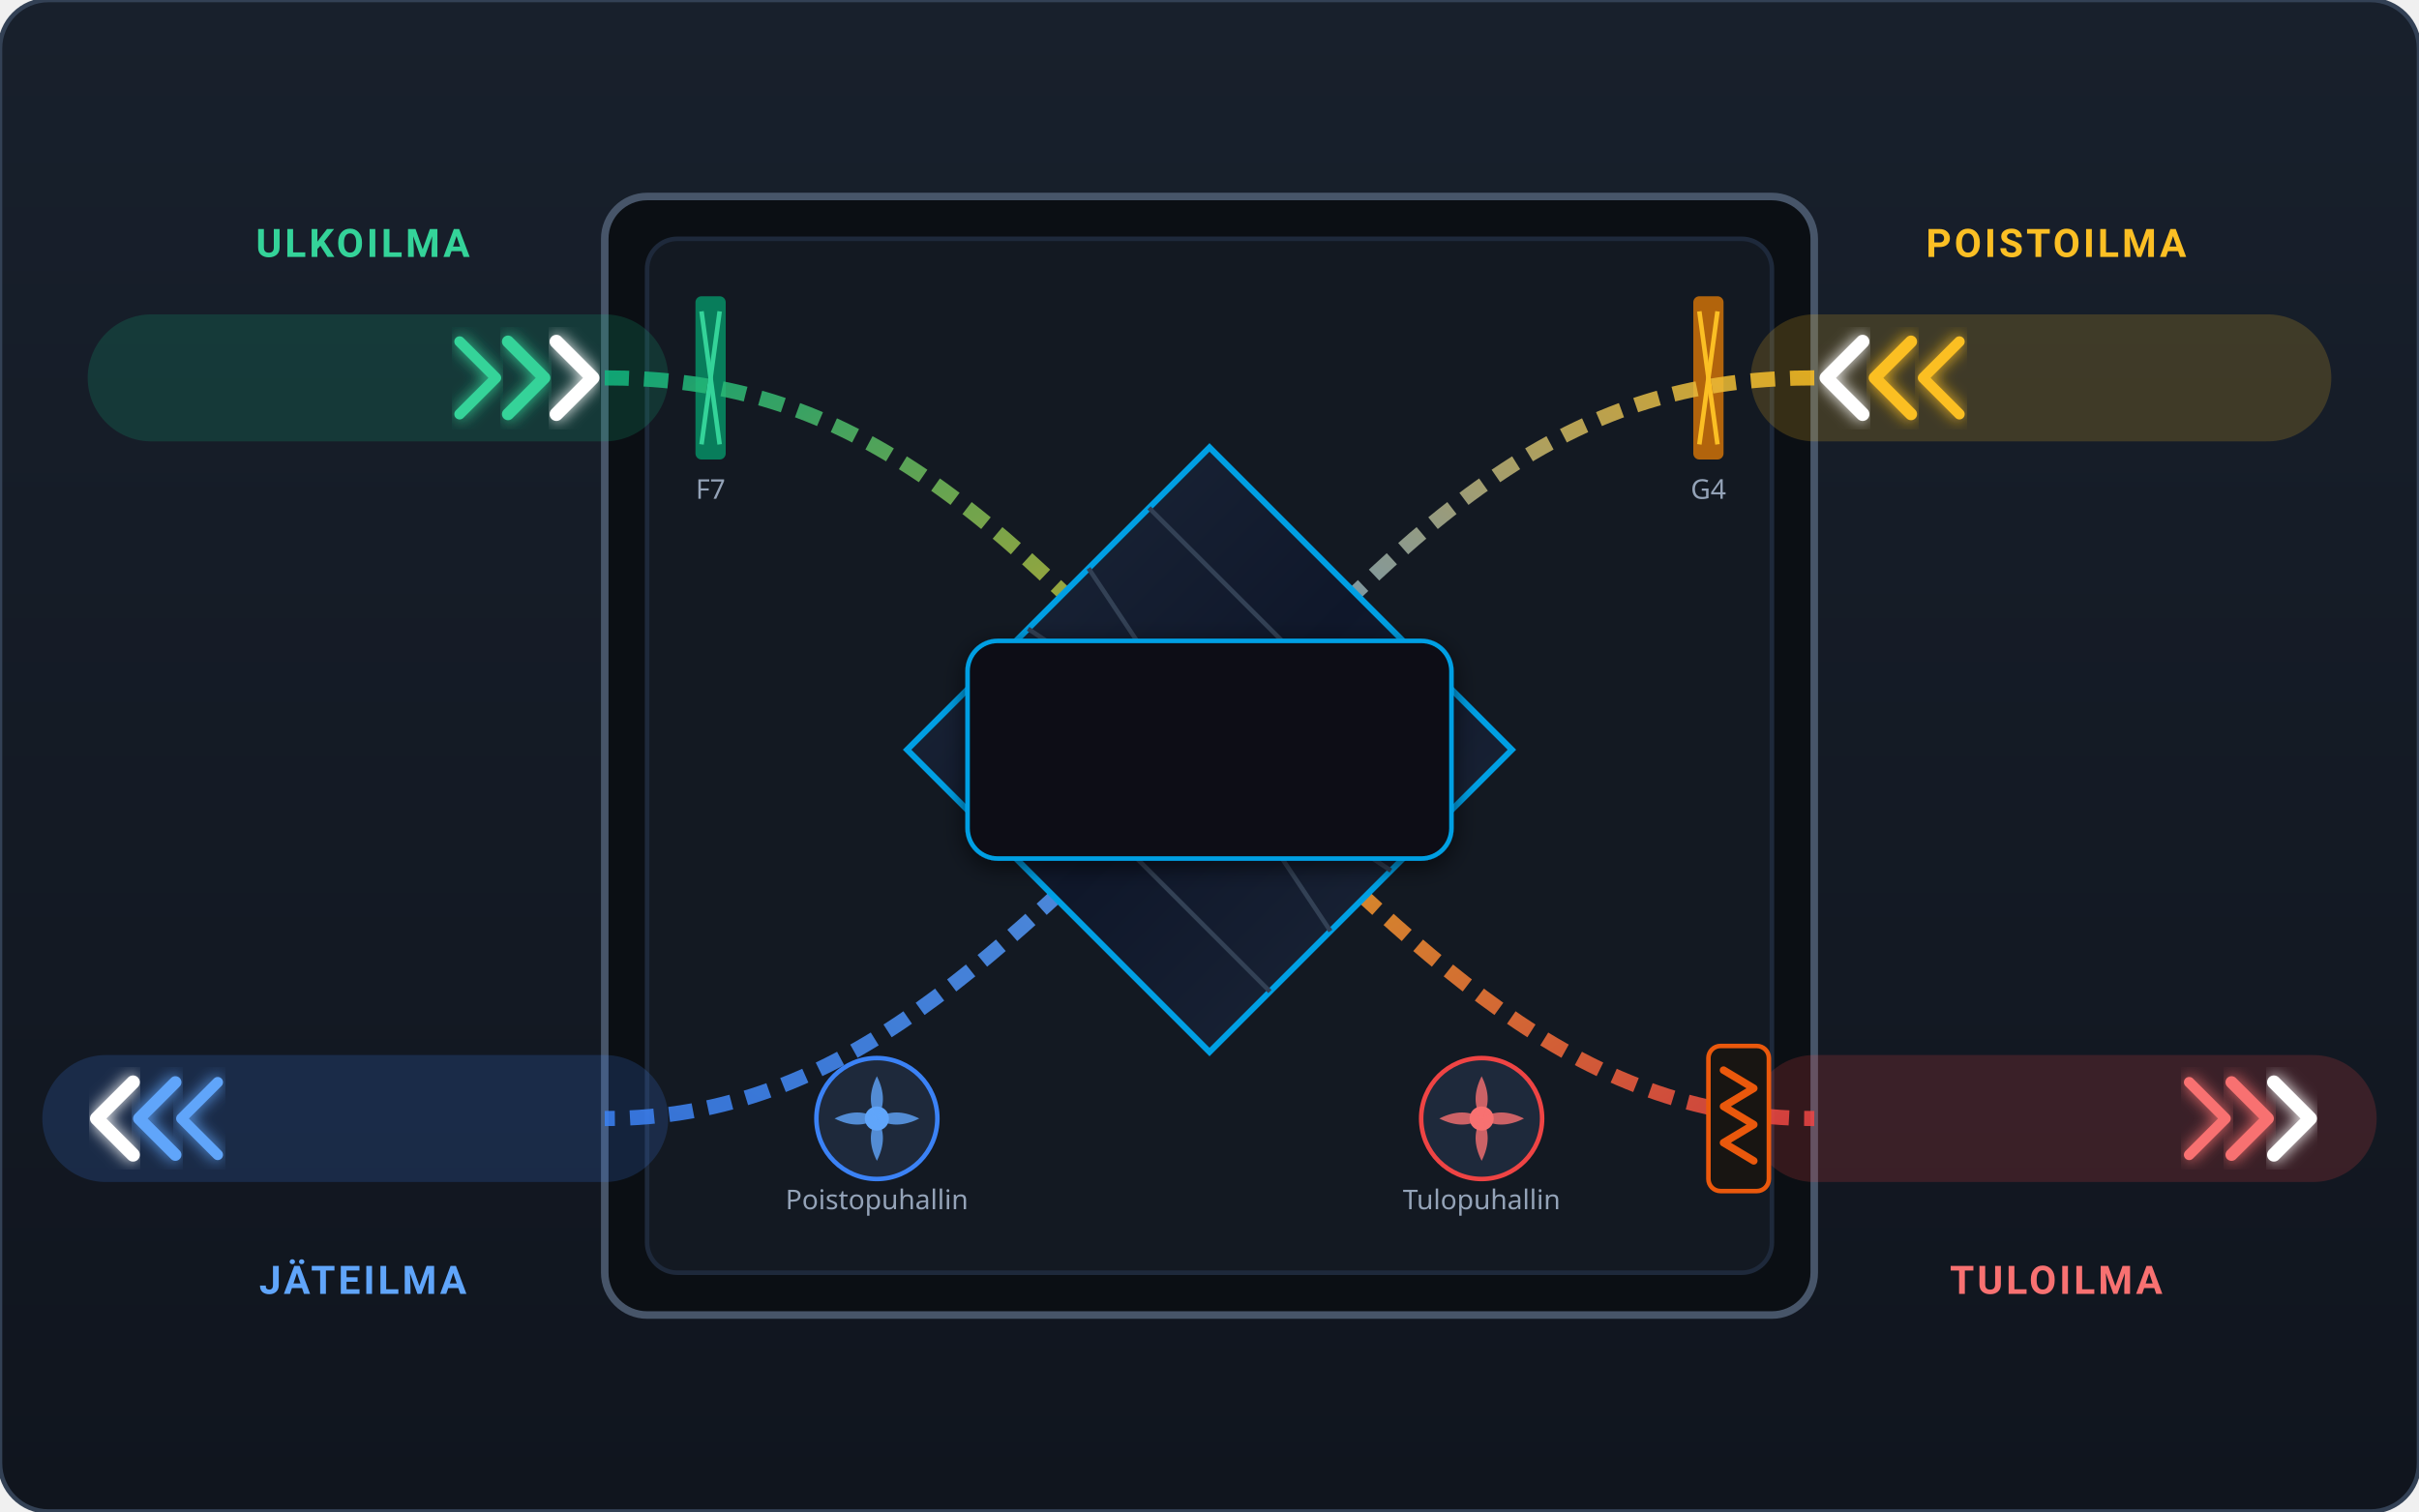
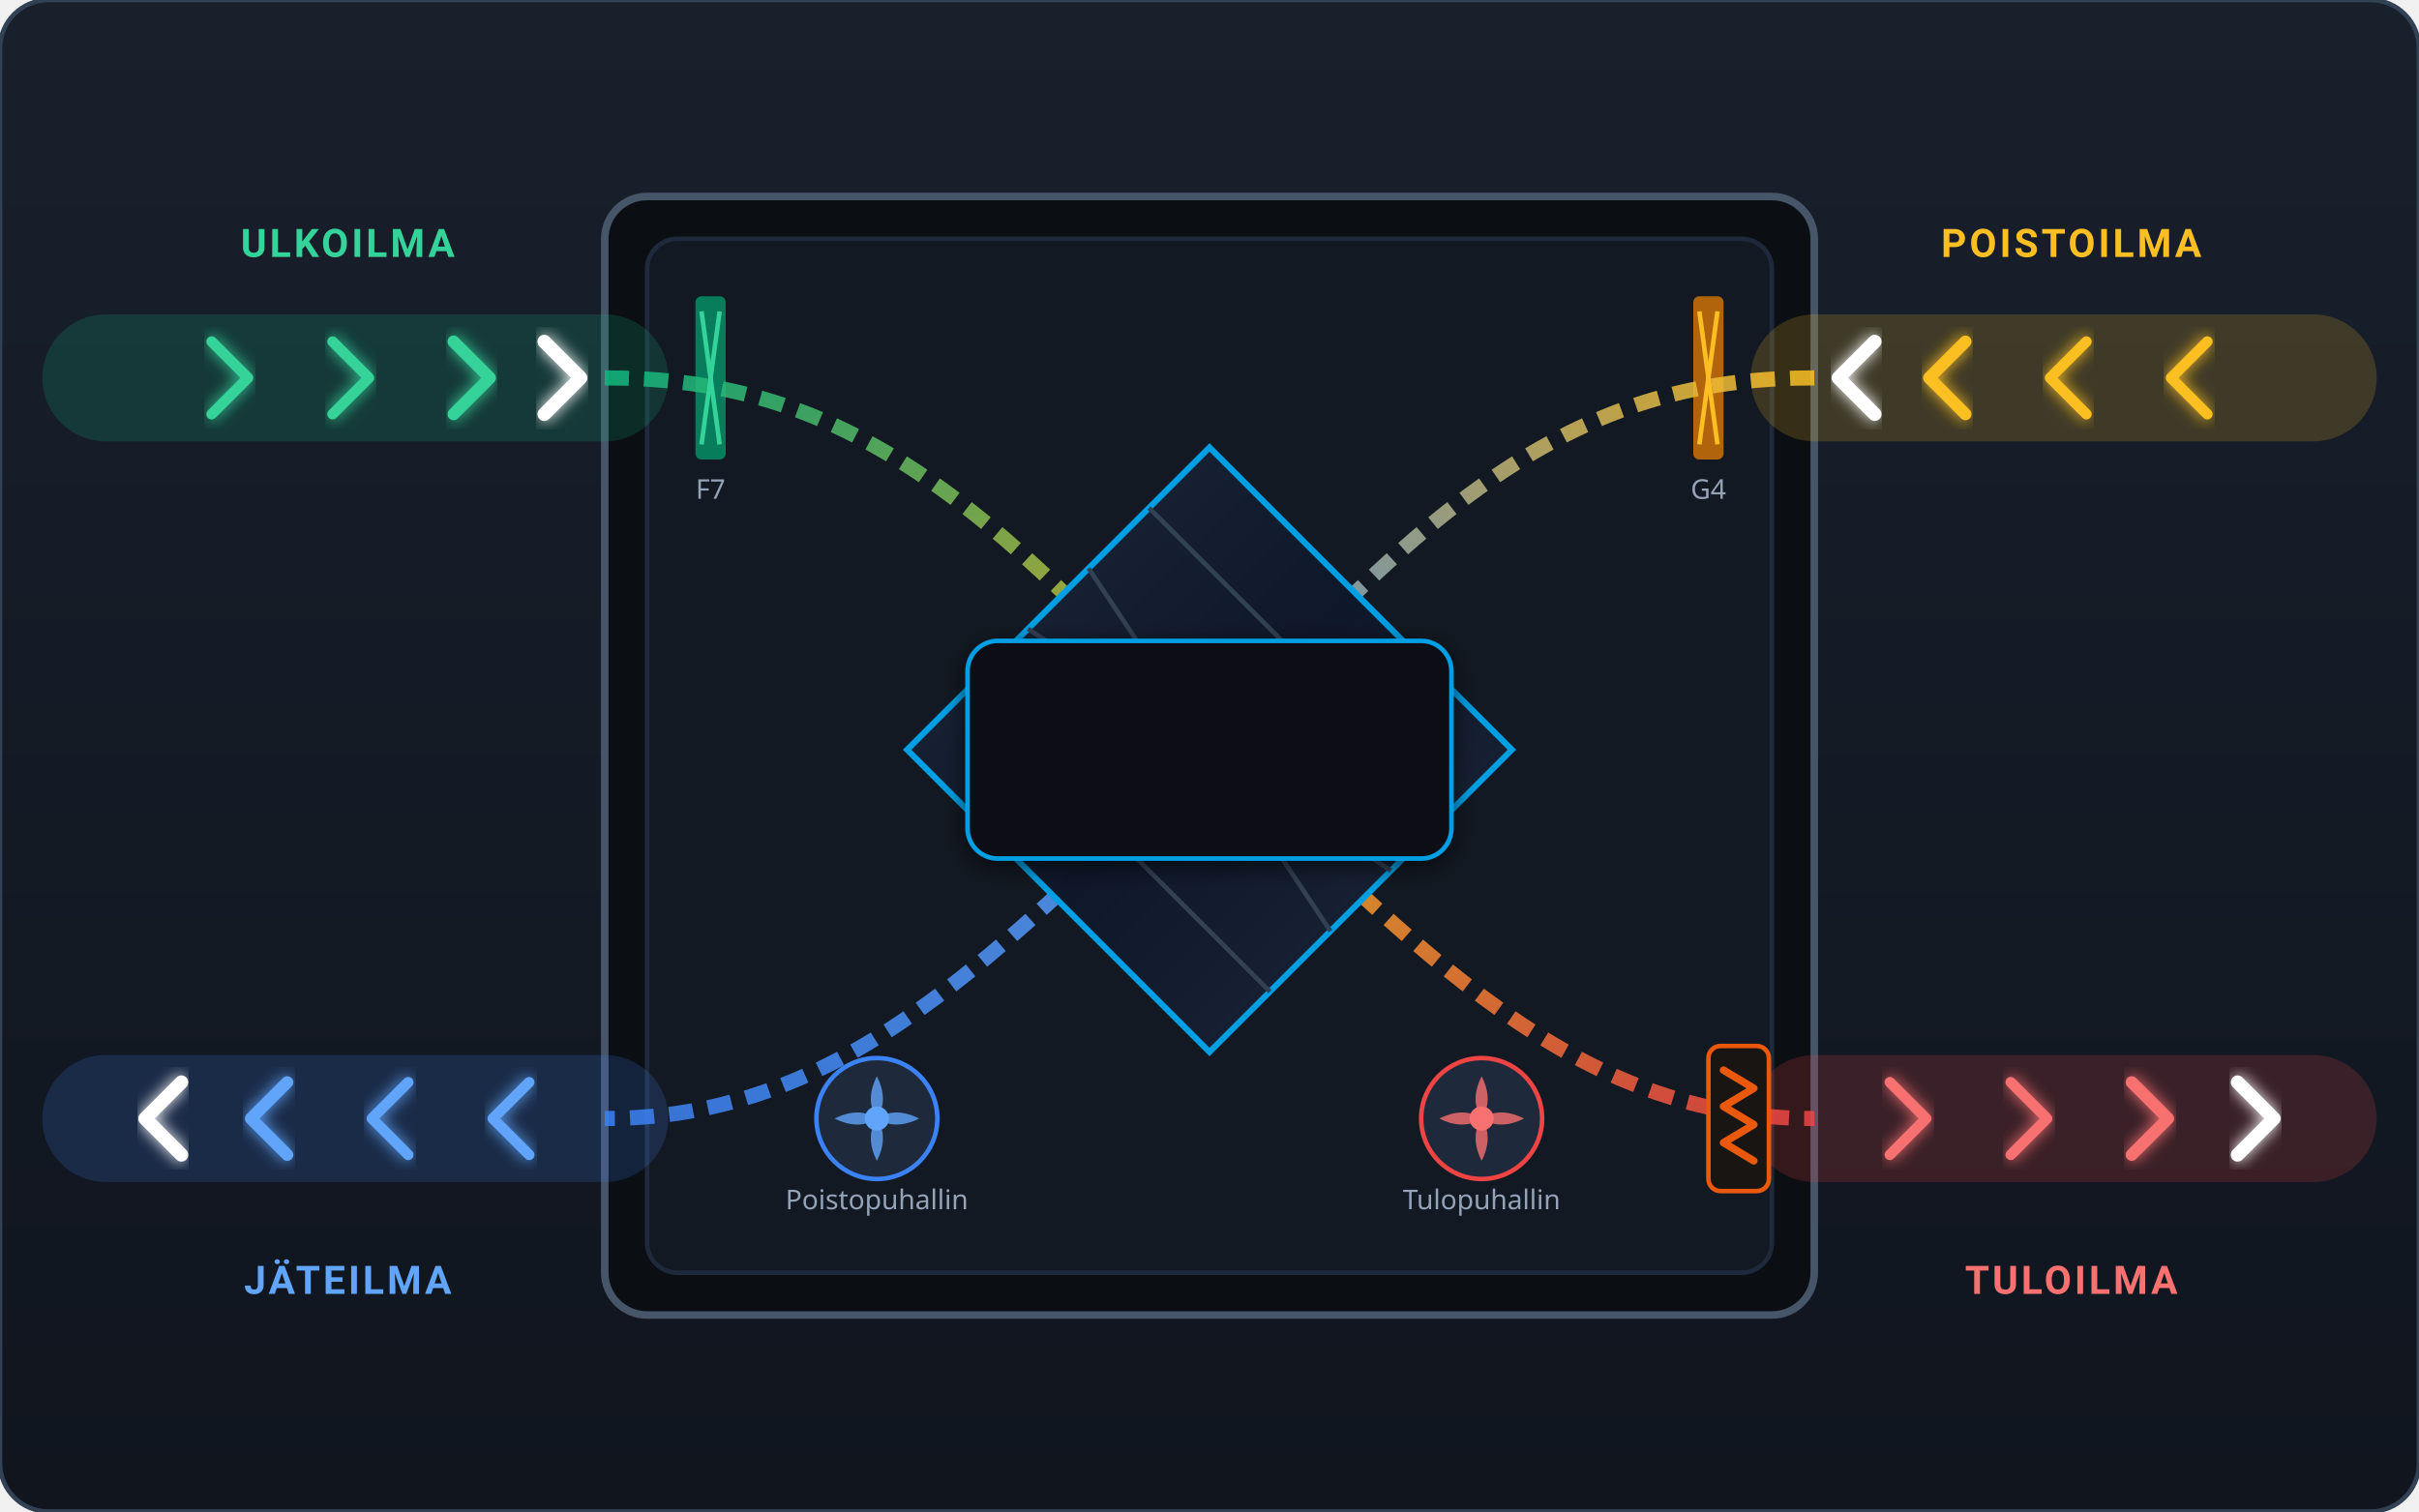
<svg xmlns="http://www.w3.org/2000/svg" viewBox="0 0 800 500" width="100%" height="100%">
  <defs>
    <linearGradient id="bgGrad" x1="0%" y1="0%" x2="0%" y2="100%">
      <stop offset="0%" stop-color="#18202c" />
      <stop offset="100%" stop-color="#10151e" />
    </linearGradient>
    <linearGradient id="freshAirGrad" x1="0%" y1="0%" x2="100%" y2="0%">
      <stop offset="0%" stop-color="#10b981" stop-opacity="0.9" />
      <stop offset="100%" stop-color="#059669" stop-opacity="0.9" />
    </linearGradient>
    <linearGradient id="exhaustAirGrad" x1="100%" y1="0%" x2="0%" y2="0%">
      <stop offset="0%" stop-color="#fbbf24" stop-opacity="0.9" />
      <stop offset="100%" stop-color="#d97706" stop-opacity="0.9" />
    </linearGradient>
    <linearGradient id="wasteAirGrad" x1="100%" y1="0%" x2="0%" y2="0%">
      <stop offset="0%" stop-color="#3b82f6" stop-opacity="0.9" />
      <stop offset="100%" stop-color="#2563eb" stop-opacity="0.9" />
    </linearGradient>
    <linearGradient id="supplyAirGrad" x1="0%" y1="0%" x2="100%" y2="0%">
      <stop offset="0%" stop-color="#ef4444" stop-opacity="0.9" />
      <stop offset="100%" stop-color="#dc2626" stop-opacity="0.9" />
    </linearGradient>
    <linearGradient id="coreGrad" x1="0%" y1="0%" x2="100%" y2="100%">
      <stop offset="0%" stop-color="#1e293b" />
      <stop offset="50%" stop-color="#0f172a" />
      <stop offset="100%" stop-color="#1e293b" />
    </linearGradient>
    <linearGradient id="freshCoreFlow" x1="0%" y1="0%" x2="100%" y2="100%">
      <stop offset="0%" stop-color="#10b981" />
      <stop offset="50%" stop-color="#fbbf24" />
      <stop offset="100%" stop-color="#ef4444" />
    </linearGradient>
    <linearGradient id="exhaustCoreFlow" x1="100%" y1="0%" x2="0%" y2="100%">
      <stop offset="0%" stop-color="#fbbf24" />
      <stop offset="50%" stop-color="#60a5fa" />
      <stop offset="100%" stop-color="#3b82f6" />
    </linearGradient>
    <filter id="heaterGlow" x="-30%" y="-30%" width="160%" height="160%">
      <feGaussianBlur stdDeviation="3.5" result="blur" />
      <feComposite in="SourceGraphic" in2="blur" operator="over" />
    </filter>
    <filter id="arrowGlow" x="-20%" y="-20%" width="140%" height="140%">
      <feGaussianBlur stdDeviation="2.5" result="blur" />
      <feComposite in="SourceGraphic" in2="blur" operator="over" />
    </filter>
    <filter id="plateShadow" x="-20%" y="-20%" width="140%" height="140%">
      <feDropShadow dx="0" dy="2" stdDeviation="4" flood-color="#000000" flood-opacity="0.6" />
    </filter>
  </defs>
  <rect width="800" height="500" rx="16" fill="url(#bgGrad)" stroke="#334155" stroke-width="1.5" />
  <rect x="200" y="65" width="400" height="370" rx="14" fill="#0b0f14" stroke="#475569" stroke-width="2.5" />
  <rect x="214" y="79" width="372" height="342" rx="10" fill="#131922" stroke="#1e293b" stroke-width="1.5" />
-   <text x="120" y="85" fill="#34d399" font-size="13" font-weight="700" font-family="-apple-system, BlinkMacSystemFont, 'Segoe UI', Roboto, sans-serif" letter-spacing="1" text-anchor="middle">ULKOILMA</text>
-   <path d="M 50 125 L 200 125" stroke="#10b981" stroke-width="42" stroke-linecap="round" fill="none" opacity="0.18" />
-   <path d="M 50 125 L 200 125" stroke="url(#freshAirGrad)" stroke-width="8" stroke-linecap="round" fill="none" />
-   <path d="M 152 113 L 164 125 L 152 137" fill="none" stroke="#34d399" stroke-width="3.5" stroke-linecap="round" stroke-linejoin="round" filter="url(#arrowGlow)" />
-   <path d="M 168 113 L 180 125 L 168 137" fill="none" stroke="#34d399" stroke-width="4" stroke-linecap="round" stroke-linejoin="round" filter="url(#arrowGlow)" />
-   <path d="M 184 113 L 196 125 L 184 137" fill="none" stroke="#ffffff" stroke-width="4.5" stroke-linecap="round" stroke-linejoin="round" filter="url(#arrowGlow)" />
-   <text x="680" y="85" fill="#fbbf24" font-size="13" font-weight="700" font-family="-apple-system, BlinkMacSystemFont, 'Segoe UI', Roboto, sans-serif" letter-spacing="1" text-anchor="middle">POISTOILMA</text>
-   <path d="M 750 125 L 600 125" stroke="#fbbf24" stroke-width="42" stroke-linecap="round" fill="none" opacity="0.18" />
-   <path d="M 750 125 L 600 125" stroke="url(#exhaustAirGrad)" stroke-width="8" stroke-linecap="round" fill="none" />
-   <path d="M 648 113 L 636 125 L 648 137" fill="none" stroke="#fbbf24" stroke-width="3.5" stroke-linecap="round" stroke-linejoin="round" filter="url(#arrowGlow)" />
-   <path d="M 632 113 L 620 125 L 632 137" fill="none" stroke="#fbbf24" stroke-width="4" stroke-linecap="round" stroke-linejoin="round" filter="url(#arrowGlow)" />
-   <path d="M 616 113 L 604 125 L 616 137" fill="none" stroke="#ffffff" stroke-width="4.5" stroke-linecap="round" stroke-linejoin="round" filter="url(#arrowGlow)" />
-   <text x="120" y="428" fill="#60a5fa" font-size="13" font-weight="700" font-family="-apple-system, BlinkMacSystemFont, 'Segoe UI', Roboto, sans-serif" letter-spacing="1" text-anchor="middle">JÄTEILMA</text>
+   <text x="115" y="85" fill="#34d399" font-size="13" font-weight="700" font-family="-apple-system, BlinkMacSystemFont, 'Segoe UI', Roboto, sans-serif" letter-spacing="1" text-anchor="middle">ULKOILMA</text>
+   <path d="M 35 125 L 200 125" stroke="#10b981" stroke-width="42" stroke-linecap="round" fill="none" opacity="0.18" />
+   <path d="M 35 125 L 200 125" stroke="url(#freshAirGrad)" stroke-width="8" stroke-linecap="round" fill="none" />
+   <path d="M 70 113 L 82 125 L 70 137" fill="none" stroke="#34d399" stroke-width="3.5" stroke-linecap="round" stroke-linejoin="round" filter="url(#arrowGlow)" />
+   <path d="M 110 113 L 122 125 L 110 137" fill="none" stroke="#34d399" stroke-width="3.5" stroke-linecap="round" stroke-linejoin="round" filter="url(#arrowGlow)" />
+   <path d="M 150 113 L 162 125 L 150 137" fill="none" stroke="#34d399" stroke-width="4" stroke-linecap="round" stroke-linejoin="round" filter="url(#arrowGlow)" />
+   <path d="M 180 113 L 192 125 L 180 137" fill="none" stroke="#ffffff" stroke-width="4.5" stroke-linecap="round" stroke-linejoin="round" filter="url(#arrowGlow)" />
+   <text x="685" y="85" fill="#fbbf24" font-size="13" font-weight="700" font-family="-apple-system, BlinkMacSystemFont, 'Segoe UI', Roboto, sans-serif" letter-spacing="1" text-anchor="middle">POISTOILMA</text>
+   <path d="M 765 125 L 600 125" stroke="#fbbf24" stroke-width="42" stroke-linecap="round" fill="none" opacity="0.18" />
+   <path d="M 765 125 L 600 125" stroke="url(#exhaustAirGrad)" stroke-width="8" stroke-linecap="round" fill="none" />
+   <path d="M 730 113 L 718 125 L 730 137" fill="none" stroke="#fbbf24" stroke-width="3.5" stroke-linecap="round" stroke-linejoin="round" filter="url(#arrowGlow)" />
+   <path d="M 690 113 L 678 125 L 690 137" fill="none" stroke="#fbbf24" stroke-width="3.5" stroke-linecap="round" stroke-linejoin="round" filter="url(#arrowGlow)" />
+   <path d="M 650 113 L 638 125 L 650 137" fill="none" stroke="#fbbf24" stroke-width="4" stroke-linecap="round" stroke-linejoin="round" filter="url(#arrowGlow)" />
+   <path d="M 620 113 L 608 125 L 620 137" fill="none" stroke="#ffffff" stroke-width="4.5" stroke-linecap="round" stroke-linejoin="round" filter="url(#arrowGlow)" />
+   <text x="115" y="428" fill="#60a5fa" font-size="13" font-weight="700" font-family="-apple-system, BlinkMacSystemFont, 'Segoe UI', Roboto, sans-serif" letter-spacing="1" text-anchor="middle">JÄTEILMA</text>
  <path d="M 200 370 L 35 370" stroke="#3b82f6" stroke-width="42" stroke-linecap="round" fill="none" opacity="0.18" />
  <path d="M 200 370 L 35 370" stroke="url(#wasteAirGrad)" stroke-width="8" stroke-linecap="round" fill="none" />
-   <path d="M 72 358 L 60 370 L 72 382" fill="none" stroke="#60a5fa" stroke-width="3.5" stroke-linecap="round" stroke-linejoin="round" filter="url(#arrowGlow)" />
-   <path d="M 58 358 L 46 370 L 58 382" fill="none" stroke="#60a5fa" stroke-width="4" stroke-linecap="round" stroke-linejoin="round" filter="url(#arrowGlow)" />
-   <path d="M 44 358 L 32 370 L 44 382" fill="none" stroke="#ffffff" stroke-width="4.5" stroke-linecap="round" stroke-linejoin="round" filter="url(#arrowGlow)" />
-   <text x="680" y="428" fill="#f87171" font-size="13" font-weight="700" font-family="-apple-system, BlinkMacSystemFont, 'Segoe UI', Roboto, sans-serif" letter-spacing="1" text-anchor="middle">TULOILMA</text>
+   <path d="M 175 358 L 163 370 L 175 382" fill="none" stroke="#60a5fa" stroke-width="3.5" stroke-linecap="round" stroke-linejoin="round" filter="url(#arrowGlow)" />
+   <path d="M 135 358 L 123 370 L 135 382" fill="none" stroke="#60a5fa" stroke-width="3.5" stroke-linecap="round" stroke-linejoin="round" filter="url(#arrowGlow)" />
+   <path d="M 95 358 L 83 370 L 95 382" fill="none" stroke="#60a5fa" stroke-width="4" stroke-linecap="round" stroke-linejoin="round" filter="url(#arrowGlow)" />
+   <path d="M 60 358 L 48 370 L 60 382" fill="none" stroke="#ffffff" stroke-width="4.5" stroke-linecap="round" stroke-linejoin="round" filter="url(#arrowGlow)" />
+   <text x="685" y="428" fill="#f87171" font-size="13" font-weight="700" font-family="-apple-system, BlinkMacSystemFont, 'Segoe UI', Roboto, sans-serif" letter-spacing="1" text-anchor="middle">TULOILMA</text>
  <path d="M 600 370 L 765 370" stroke="#ef4444" stroke-width="42" stroke-linecap="round" fill="none" opacity="0.18" />
  <path d="M 600 370 L 765 370" stroke="url(#supplyAirGrad)" stroke-width="8" stroke-linecap="round" fill="none" />
-   <path d="M 724 358 L 736 370 L 724 382" fill="none" stroke="#f87171" stroke-width="3.5" stroke-linecap="round" stroke-linejoin="round" filter="url(#arrowGlow)" />
-   <path d="M 738 358 L 750 370 L 738 382" fill="none" stroke="#f87171" stroke-width="4" stroke-linecap="round" stroke-linejoin="round" filter="url(#arrowGlow)" />
-   <path d="M 752 358 L 764 370 L 752 382" fill="none" stroke="#ffffff" stroke-width="4.5" stroke-linecap="round" stroke-linejoin="round" filter="url(#arrowGlow)" />
+   <path d="M 625 358 L 637 370 L 625 382" fill="none" stroke="#f87171" stroke-width="3.5" stroke-linecap="round" stroke-linejoin="round" filter="url(#arrowGlow)" />
+   <path d="M 665 358 L 677 370 L 665 382" fill="none" stroke="#f87171" stroke-width="3.5" stroke-linecap="round" stroke-linejoin="round" filter="url(#arrowGlow)" />
+   <path d="M 705 358 L 717 370 L 705 382" fill="none" stroke="#f87171" stroke-width="4" stroke-linecap="round" stroke-linejoin="round" filter="url(#arrowGlow)" />
+   <path d="M 740 358 L 752 370 L 740 382" fill="none" stroke="#ffffff" stroke-width="4.5" stroke-linecap="round" stroke-linejoin="round" filter="url(#arrowGlow)" />
  <g transform="translate(230, 98)">
    <rect x="0" y="0" width="10" height="54" rx="2" fill="#059669" opacity="0.8" />
    <line x1="2" y1="5" x2="8" y2="49" stroke="#34d399" stroke-width="1.5" />
    <line x1="8" y1="5" x2="2" y2="49" stroke="#34d399" stroke-width="1.5" />
    <text x="5" y="67" fill="#94a3b8" font-size="9" font-family="sans-serif" text-anchor="middle">F7</text>
  </g>
  <g transform="translate(560, 98)">
    <rect x="0" y="0" width="10" height="54" rx="2" fill="#d97706" opacity="0.8" />
    <line x1="2" y1="5" x2="8" y2="49" stroke="#fbbf24" stroke-width="1.5" />
    <line x1="8" y1="5" x2="2" y2="49" stroke="#fbbf24" stroke-width="1.5" />
    <text x="5" y="67" fill="#94a3b8" font-size="9" font-family="sans-serif" text-anchor="middle">G4</text>
  </g>
  <path d="M 200 125 C 270 125, 320 155, 400 248 C 470 315, 520 370, 600 370" stroke="url(#freshCoreFlow)" stroke-width="5" stroke-dasharray="8,5" fill="none" opacity="0.85" />
  <path d="M 600 125 C 530 125, 480 155, 400 248 C 330 315, 280 370, 200 370" stroke="url(#exhaustCoreFlow)" stroke-width="5" stroke-dasharray="8,5" fill="none" opacity="0.85" />
  <g transform="translate(400, 248)">
    <polygon points="0,-100 100,0 0,100 -100,0" fill="url(#coreGrad)" stroke="#009fe3" stroke-width="2" />
    <line x1="-60" y1="-40" x2="60" y2="40" stroke="#334155" stroke-width="1.5" />
    <line x1="-40" y1="-60" x2="40" y2="60" stroke="#334155" stroke-width="1.5" />
    <line x1="-20" y1="-80" x2="80" y2="20" stroke="#334155" stroke-width="1.5" />
    <line x1="-80" y1="-20" x2="20" y2="80" stroke="#334155" stroke-width="1.5" />
    <rect x="-80" y="-36" width="160" height="72" rx="10" fill="#090d12" stroke="#009fe3" stroke-width="1.5" filter="url(#plateShadow)" />
  </g>
  <g transform="translate(290, 370)">
    <circle cx="0" cy="0" r="20" fill="#1e293b" stroke="#3b82f6" stroke-width="1.5" />
    <circle cx="0" cy="0" r="4" fill="#60a5fa" />
    <path d="M 0,-14 Q 4,-6 0,0 Q -4,-6 0,-14" fill="#60a5fa" opacity="0.8" />
    <path d="M 14,0 Q 6,4 0,0 Q 6,-4 14,0" fill="#60a5fa" opacity="0.8" />
    <path d="M 0,14 Q -4,6 0,0 Q 4,6 0,14" fill="#60a5fa" opacity="0.8" />
    <path d="M -14,0 Q -6,-4 0,0 Q -6,4 -14,0" fill="#60a5fa" opacity="0.8" />
    <text x="0" y="30" fill="#94a3b8" font-size="9" font-family="sans-serif" text-anchor="middle">Poistopuhallin</text>
  </g>
  <g transform="translate(490, 370)">
    <circle cx="0" cy="0" r="20" fill="#1e293b" stroke="#ef4444" stroke-width="1.5" />
    <circle cx="0" cy="0" r="4" fill="#f87171" />
    <path d="M 0,-14 Q 4,-6 0,0 Q -4,-6 0,-14" fill="#f87171" opacity="0.8" />
    <path d="M 14,0 Q 6,4 0,0 Q 6,-4 14,0" fill="#f87171" opacity="0.8" />
    <path d="M 0,14 Q -4,6 0,0 Q 4,6 0,14" fill="#f87171" opacity="0.8" />
    <path d="M -14,0 Q -6,-4 0,0 Q -6,4 -14,0" fill="#f87171" opacity="0.8" />
    <text x="0" y="30" fill="#94a3b8" font-size="9" font-family="sans-serif" text-anchor="middle">Tulopuhallin</text>
  </g>
  <g transform="translate(575, 370)" id="heater_coil">
    <rect x="-10" y="-24" width="20" height="48" rx="4" fill="#181512" stroke="#ea580c" stroke-width="1.5" />
    <path d="M -5,-16 L 5,-10 L -5,-4 L 5,2 L -5,8 L 5,14" fill="none" stroke="#ea580c" stroke-width="2.5" stroke-linecap="round" stroke-linejoin="round" id="heater_path" />
  </g>
</svg>
